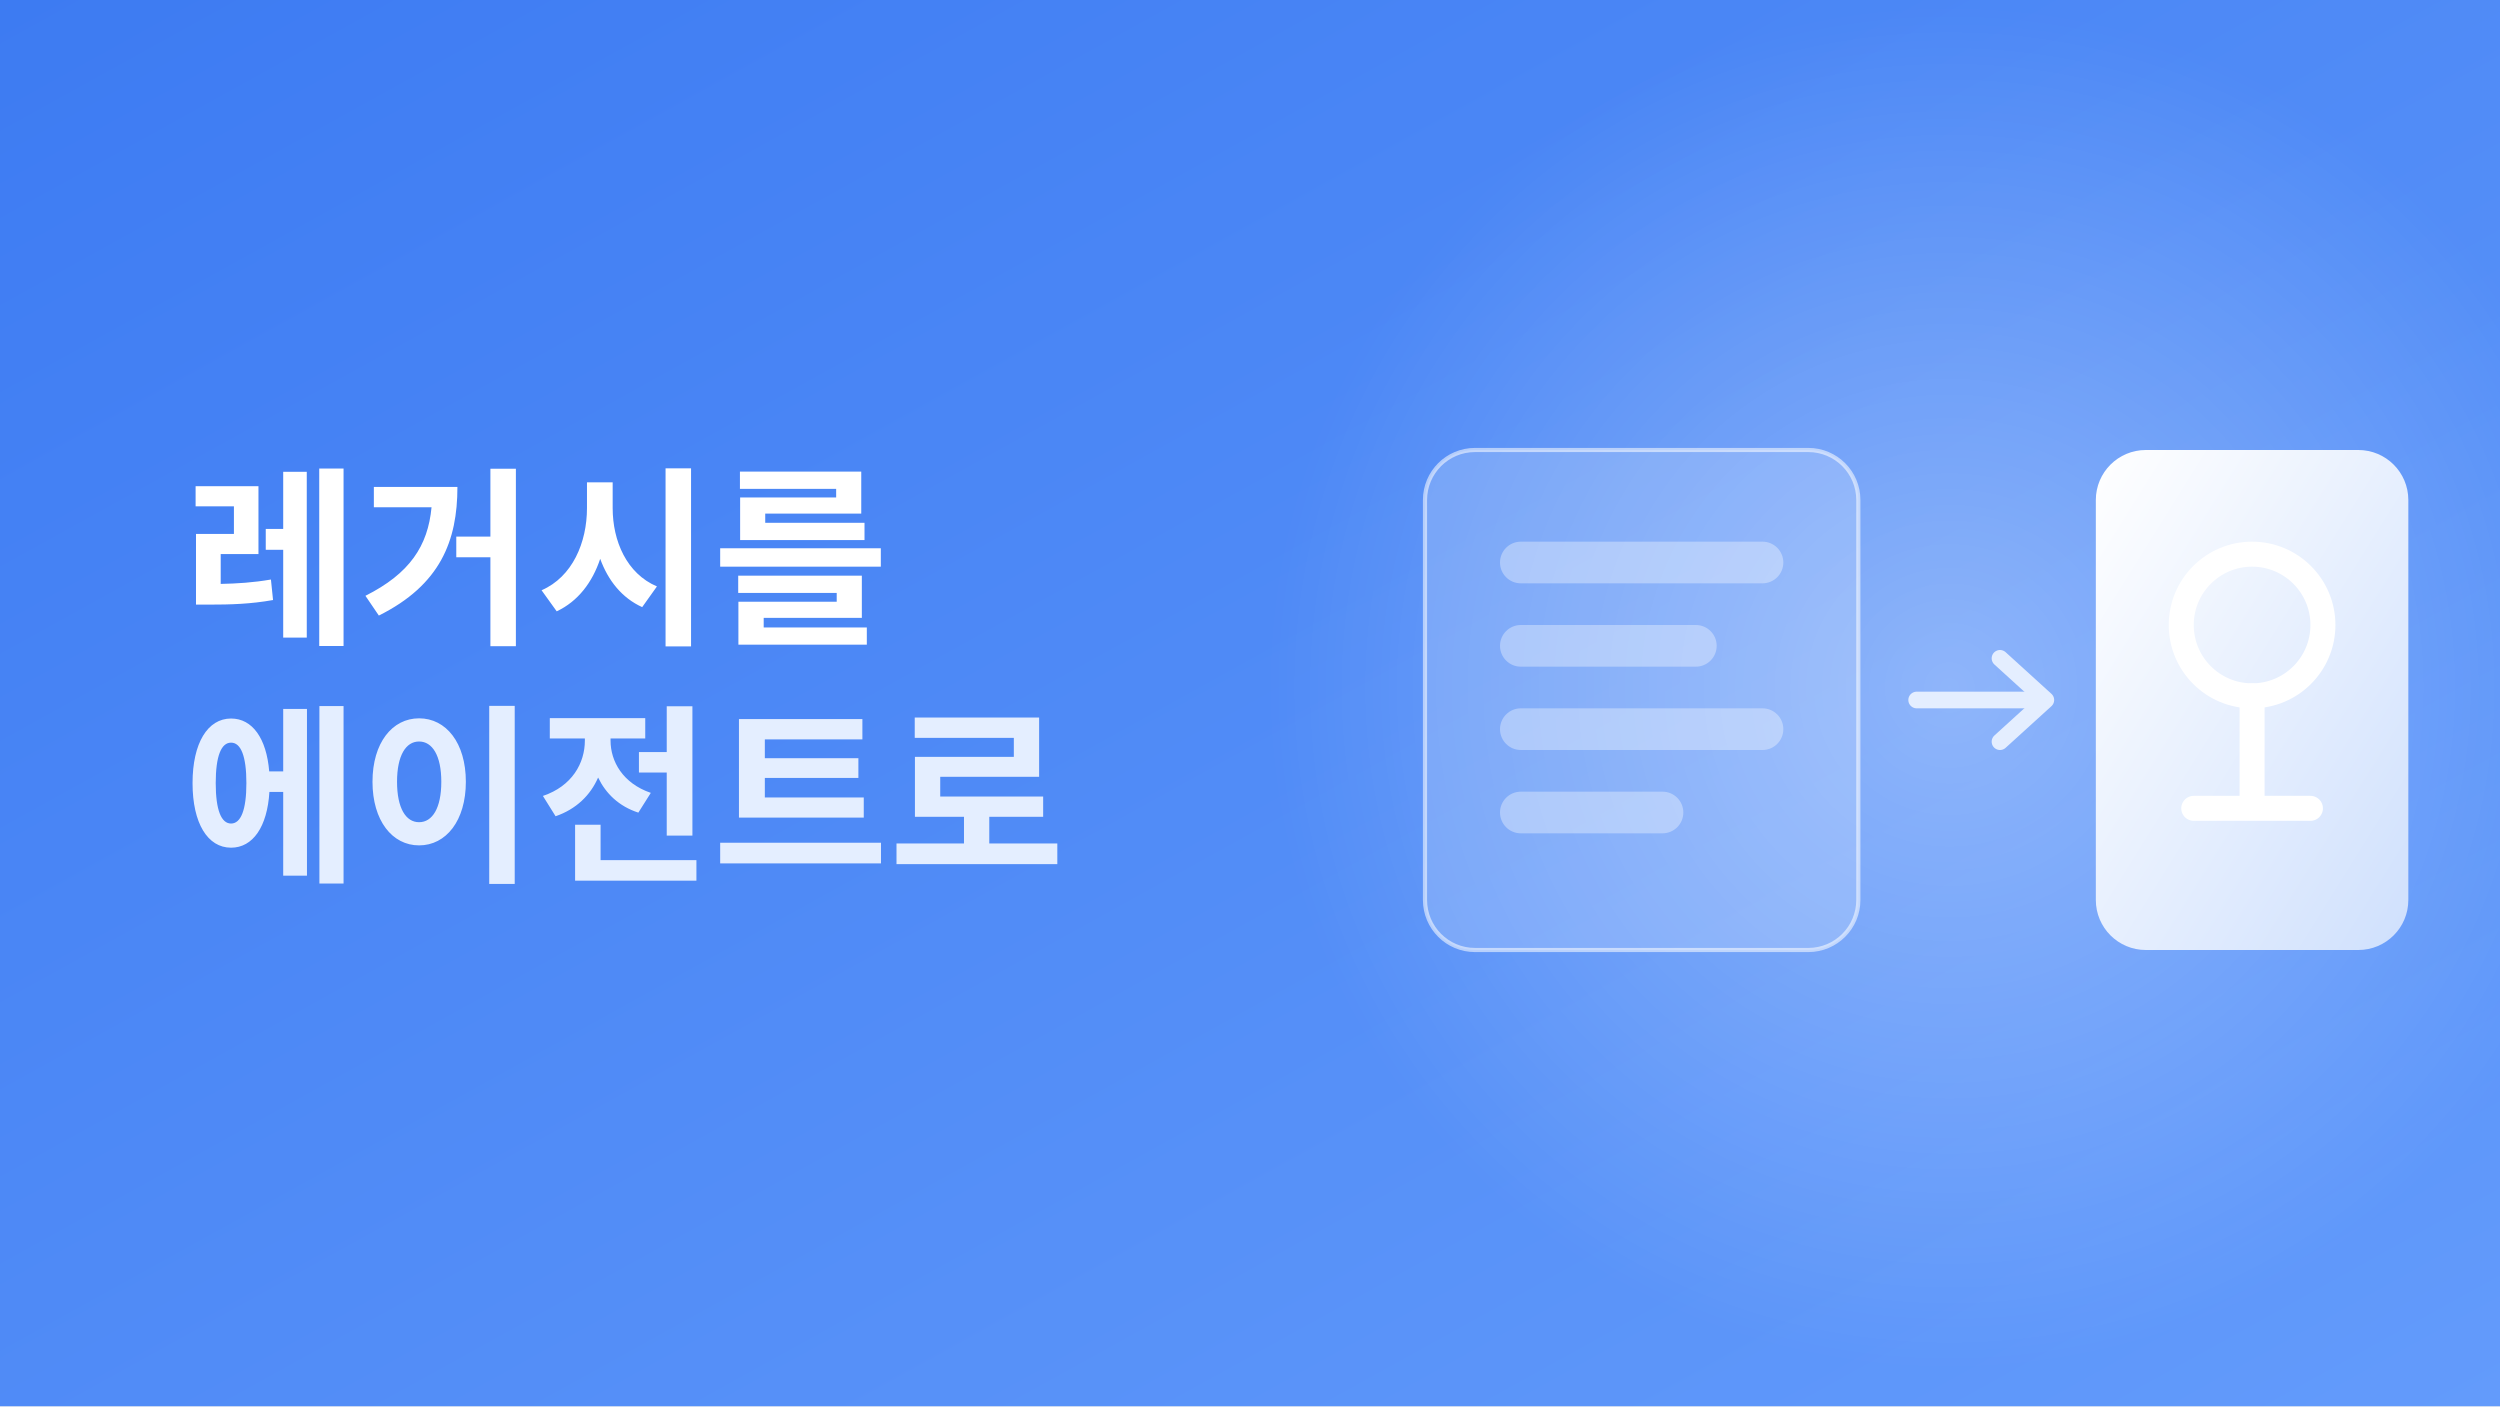
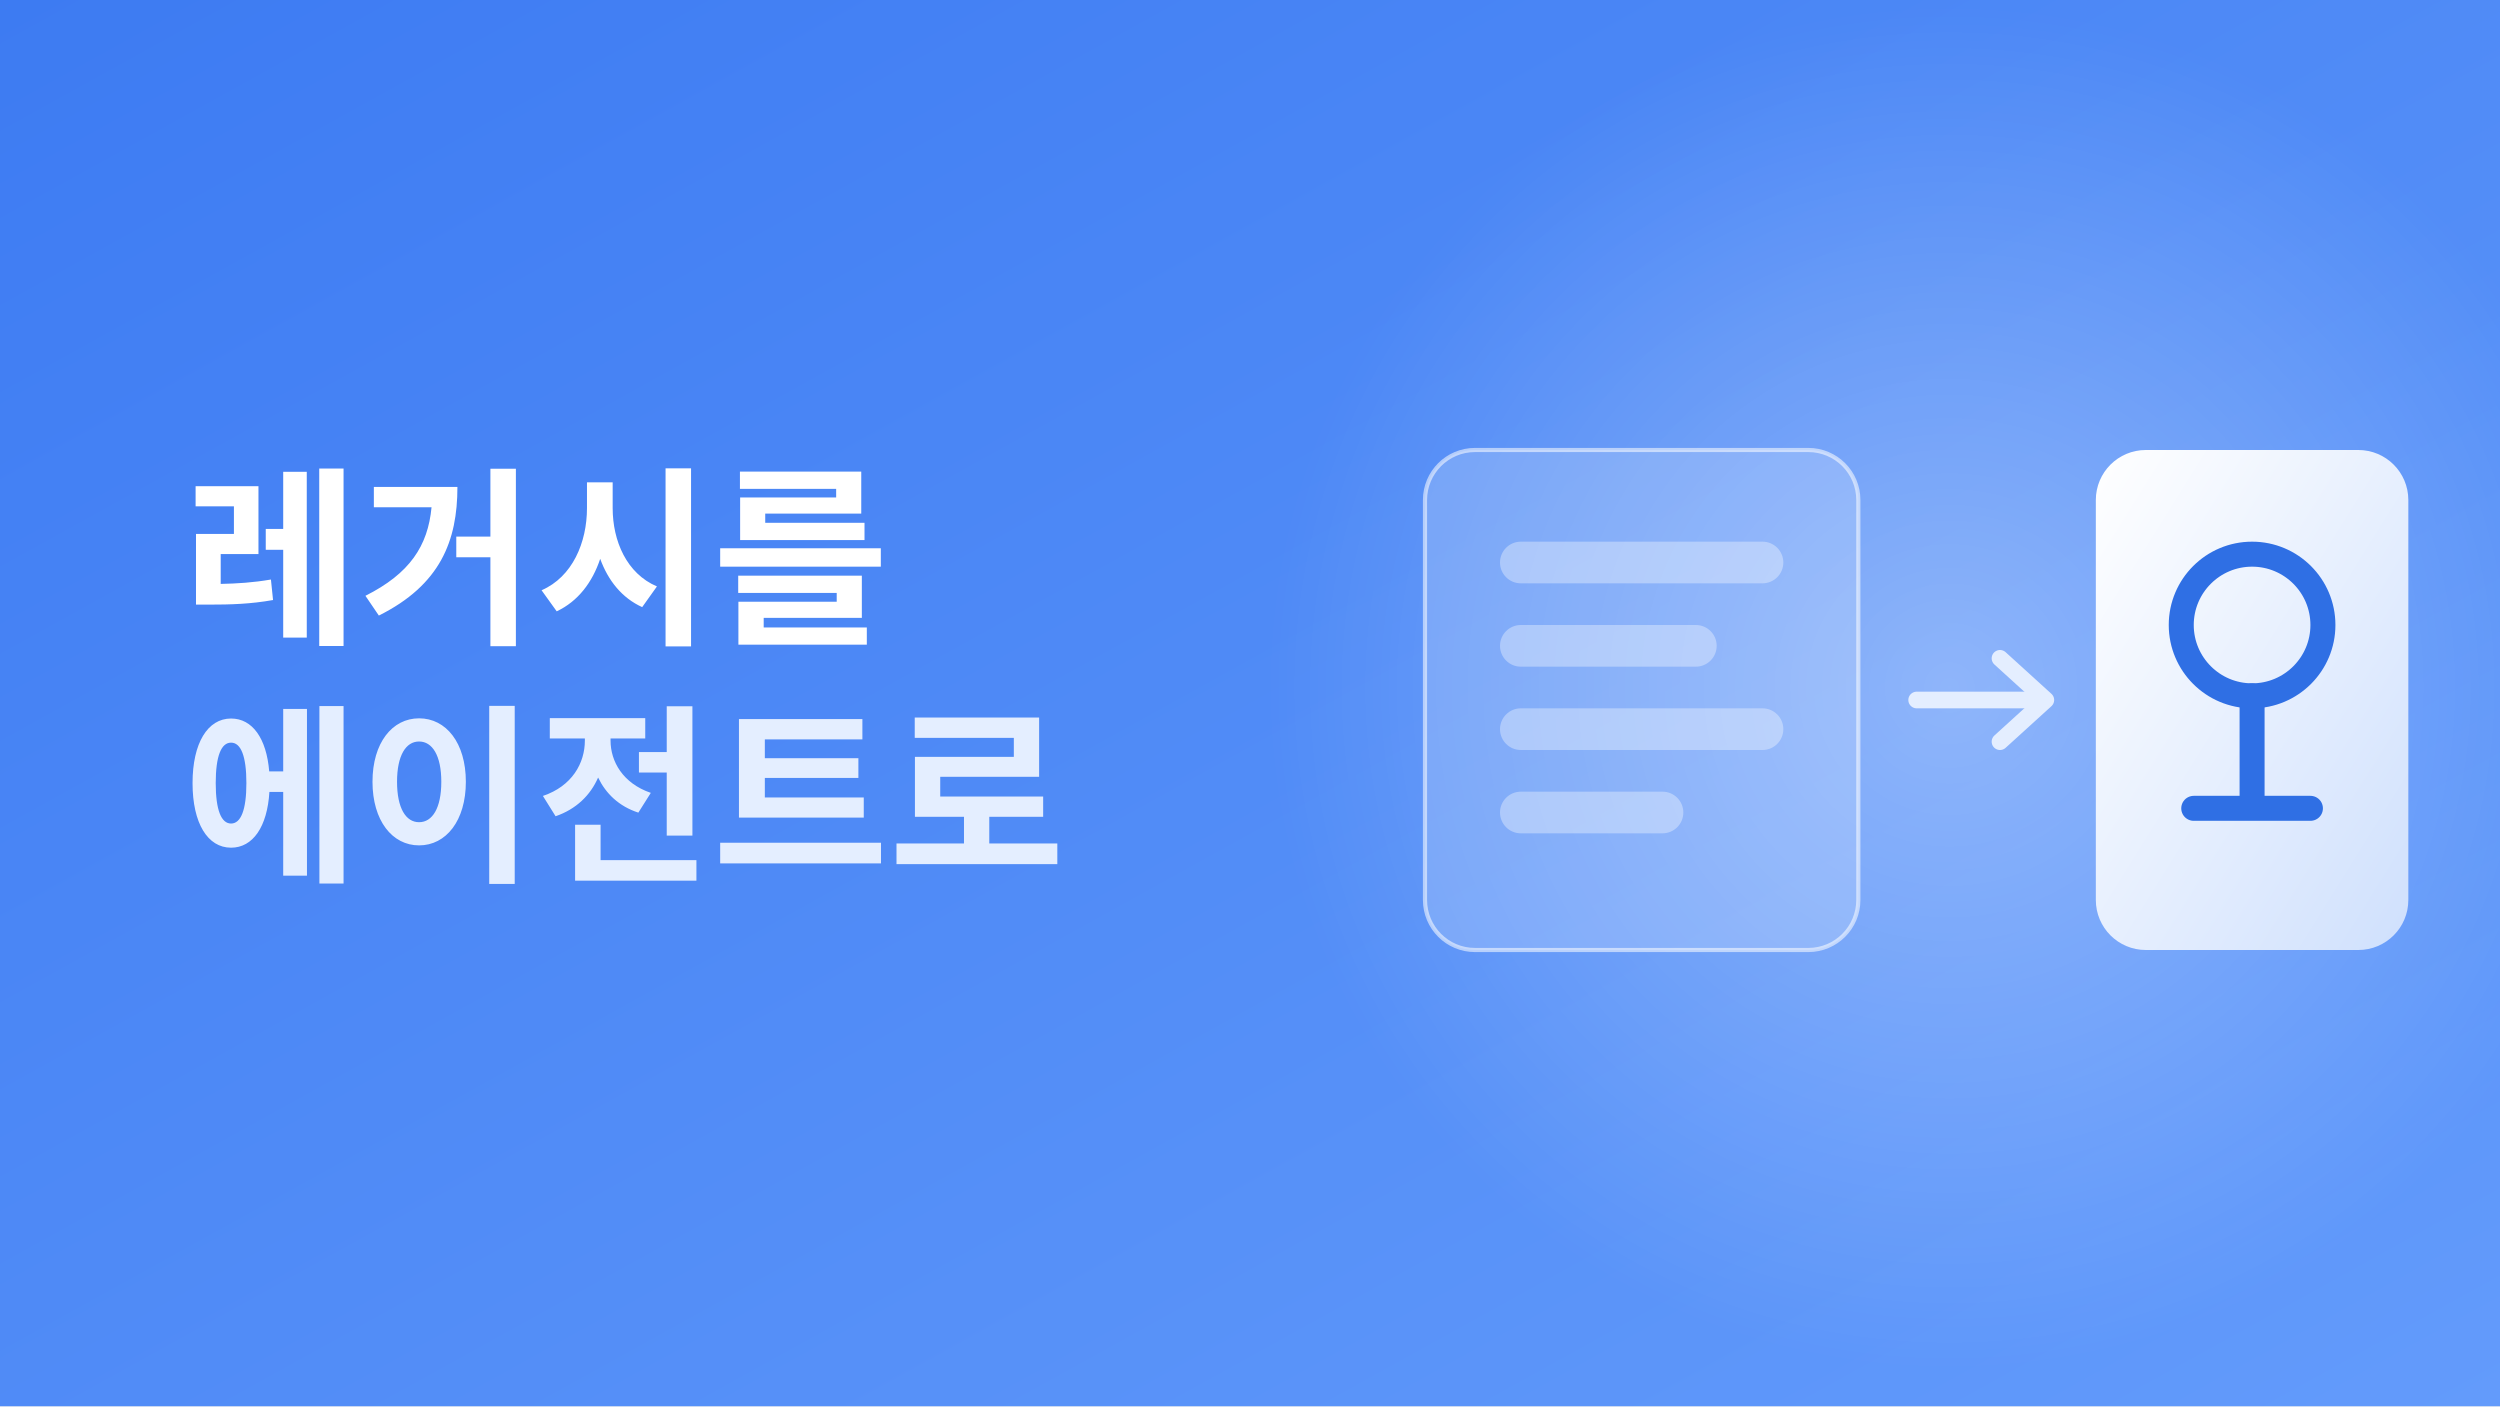
<svg xmlns="http://www.w3.org/2000/svg" viewBox="0 0 1200 675" role="img" aria-label="PathFinder — 레거시 시스템을 에이전트 도구로 바꾼다">
  <defs>
    <linearGradient id="bg" x1="0" y1="0" x2="1" y2="1">
      <stop offset="0" stop-color="#3d7bf2" />
      <stop offset="1" stop-color="#639bfb" />
    </linearGradient>
    <linearGradient id="badge" x1="0" y1="0" x2="1" y2="1">
      <stop offset="0" stop-color="#ffffff" />
      <stop offset="1" stop-color="#cfe0fd" />
    </linearGradient>
    <radialGradient id="glow" cx="50%" cy="50%" r="50%">
      <stop offset="0" stop-color="#ffffff" stop-opacity="0.34" />
      <stop offset="1" stop-color="#ffffff" stop-opacity="0" />
    </radialGradient>
  </defs>
  <rect width="1200" height="675" fill="url(#bg)" />
  <circle cx="936" cy="330" r="330" fill="url(#glow)" />
  <text x="88" y="302" font-family="Pretendard,'Pretendard Variable','Malgun Gothic','Apple SD Gothic Neo','Noto Sans KR',sans-serif" font-size="92" font-weight="800" fill="#ffffff">레거시를</text>
  <text x="88" y="416" font-family="Pretendard,'Pretendard Variable','Malgun Gothic','Apple SD Gothic Neo','Noto Sans KR',sans-serif" font-size="92" font-weight="800" fill="#e4eeff">에이전트로</text>
  <rect x="684" y="216" width="208" height="240" rx="24" fill="#ffffff2e" stroke="#ffffff8c" stroke-width="2" />
  <g fill="#ffffff59">
    <rect x="720" y="260" width="136" height="20" rx="10" />
    <rect x="720" y="300" width="104" height="20" rx="10" />
    <rect x="720" y="340" width="136" height="20" rx="10" />
    <rect x="720" y="380" width="88" height="20" rx="10" />
  </g>
  <path d="M920 336 L 976 336" stroke="#e4eeff" stroke-width="8" stroke-linecap="round" />
  <path d="M960 316 L 982 336 L 960 356" fill="none" stroke="#e4eeff" stroke-width="8" stroke-linecap="round" stroke-linejoin="round" />
  <rect x="1006" y="216" width="150" height="240" rx="24" fill="url(#badge)" />
-   <circle cx="1081" cy="300" r="34" fill="none" stroke="#ffffff" stroke-width="12" />
-   <path d="M1081 334 v54 M1053 388 h56" stroke="#ffffff" stroke-width="12" stroke-linecap="round" />
+   <circle cx="1081" cy="300" r="34" fill="none" stroke="#2f6fe4" stroke-width="12" />
+   <path d="M1081 334 v54 M1053 388 h56" stroke="#2f6fe4" stroke-width="12" stroke-linecap="round" />
</svg>
